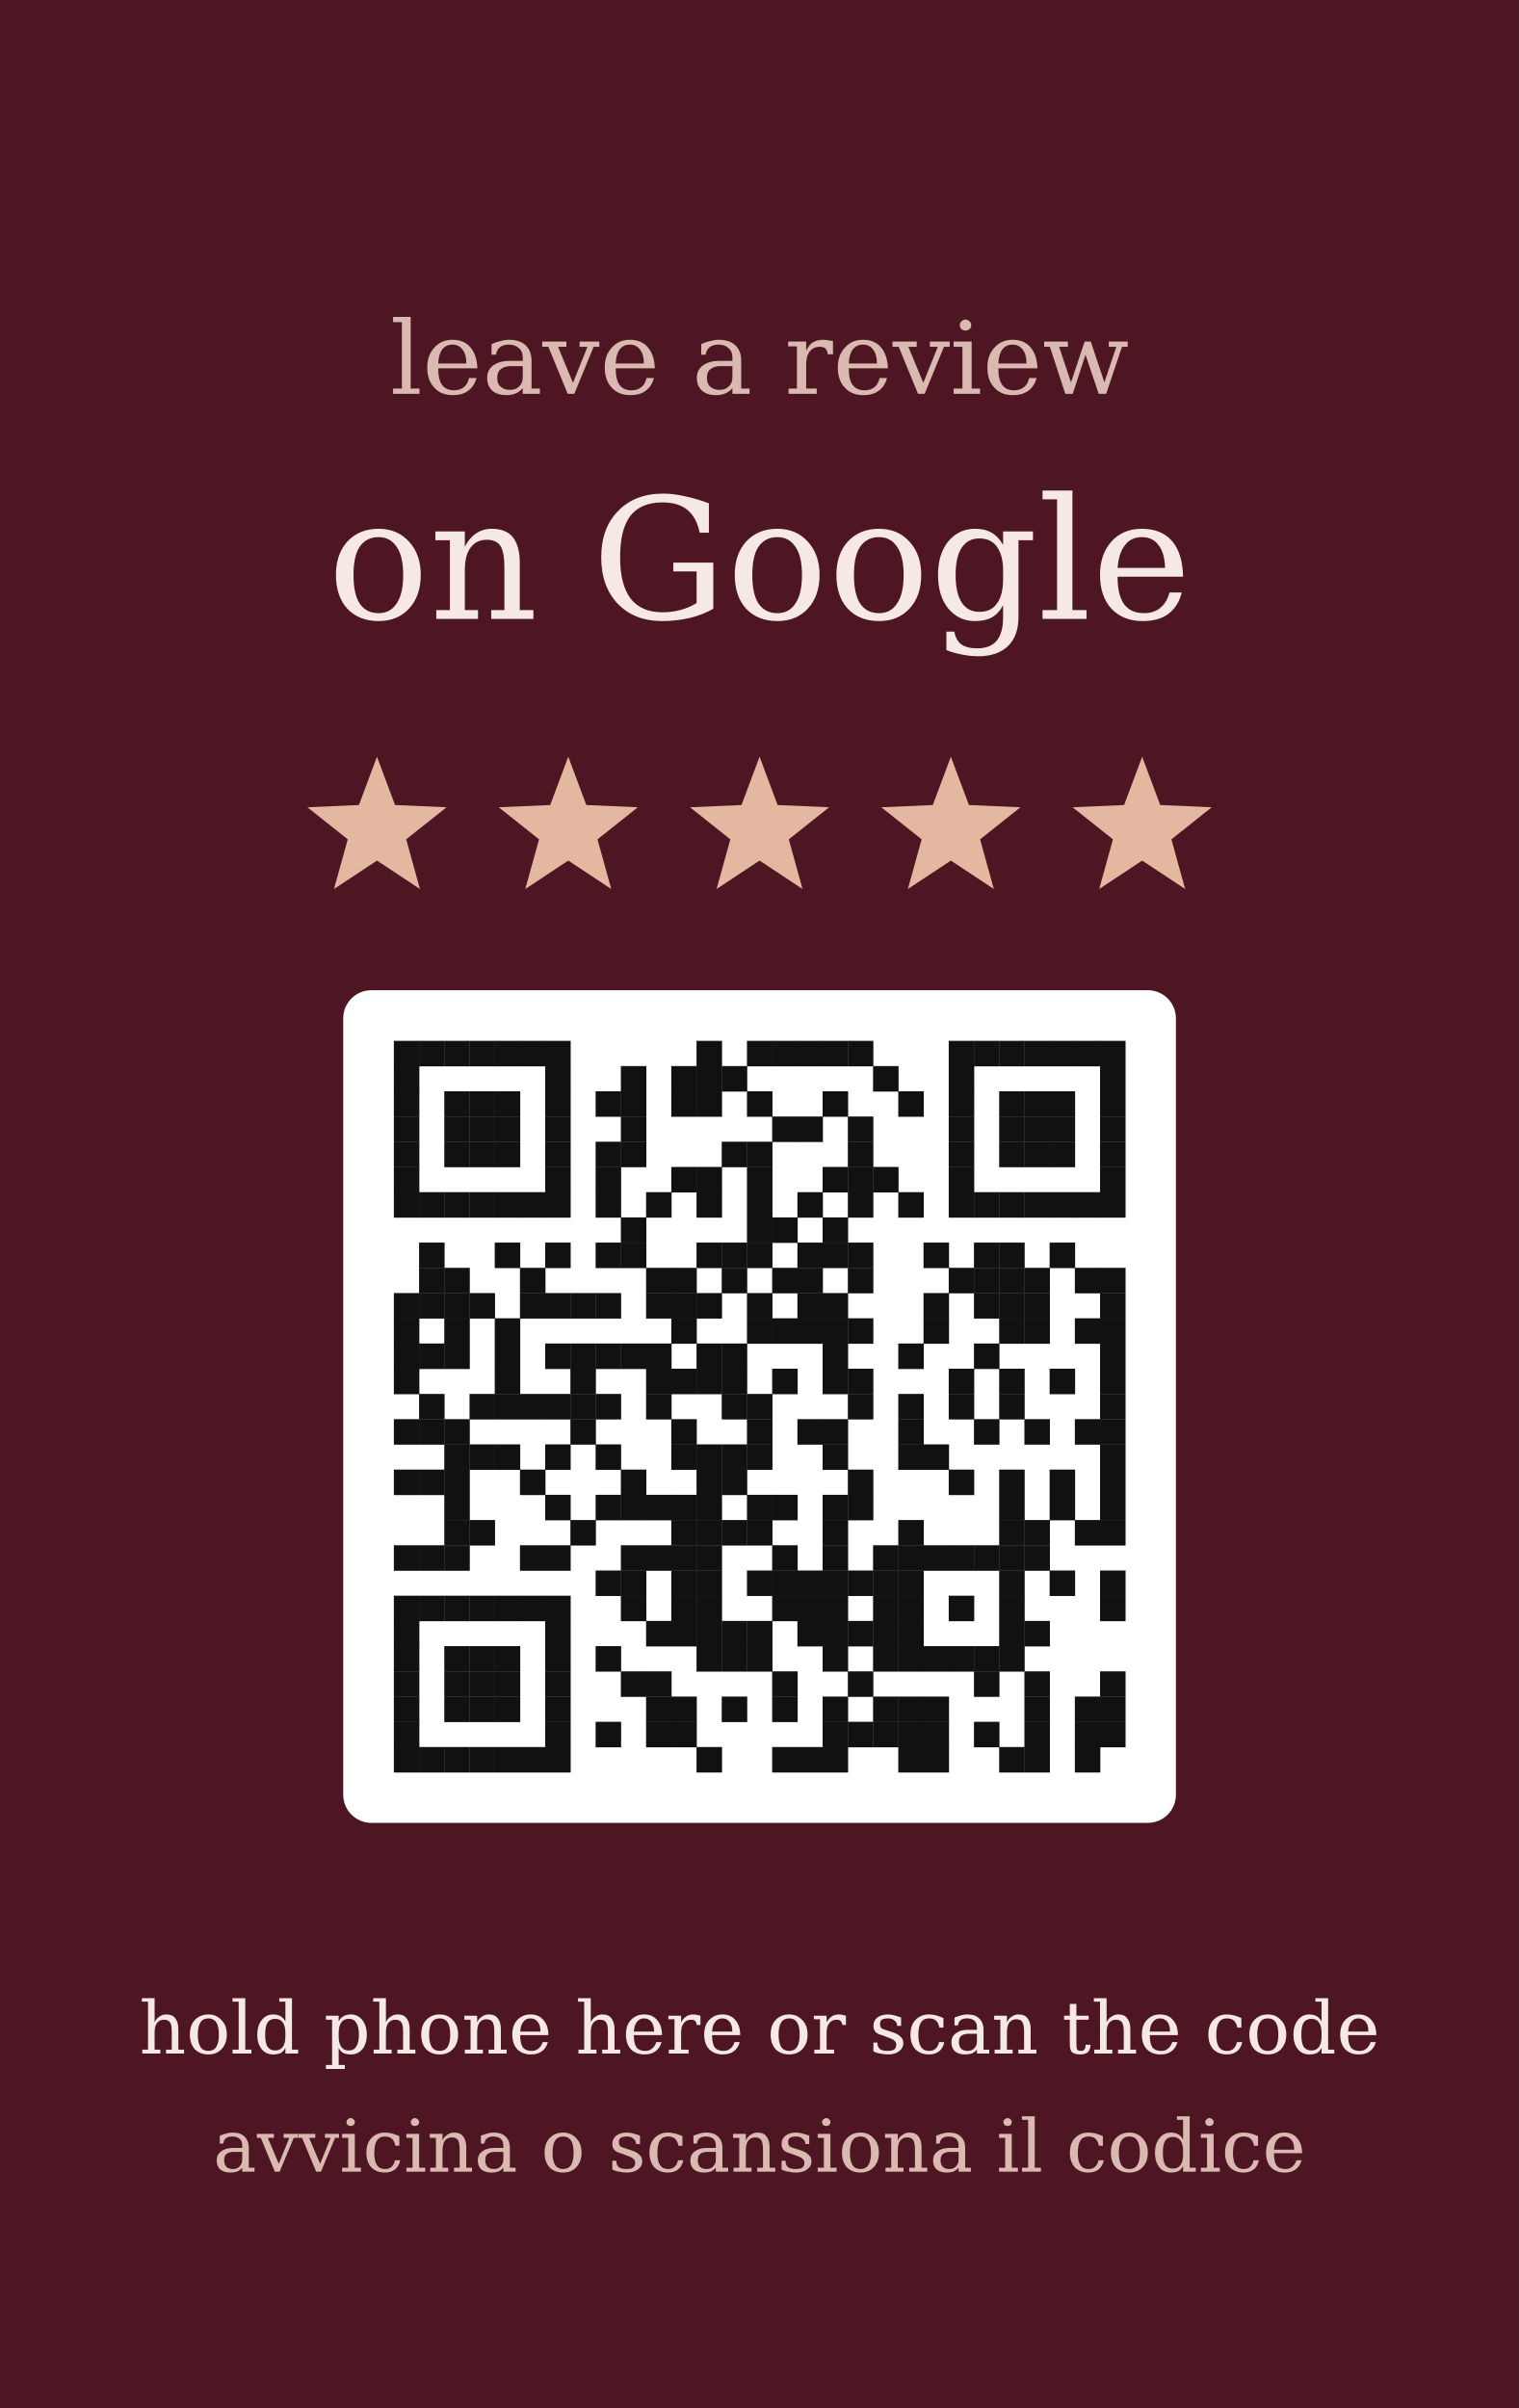
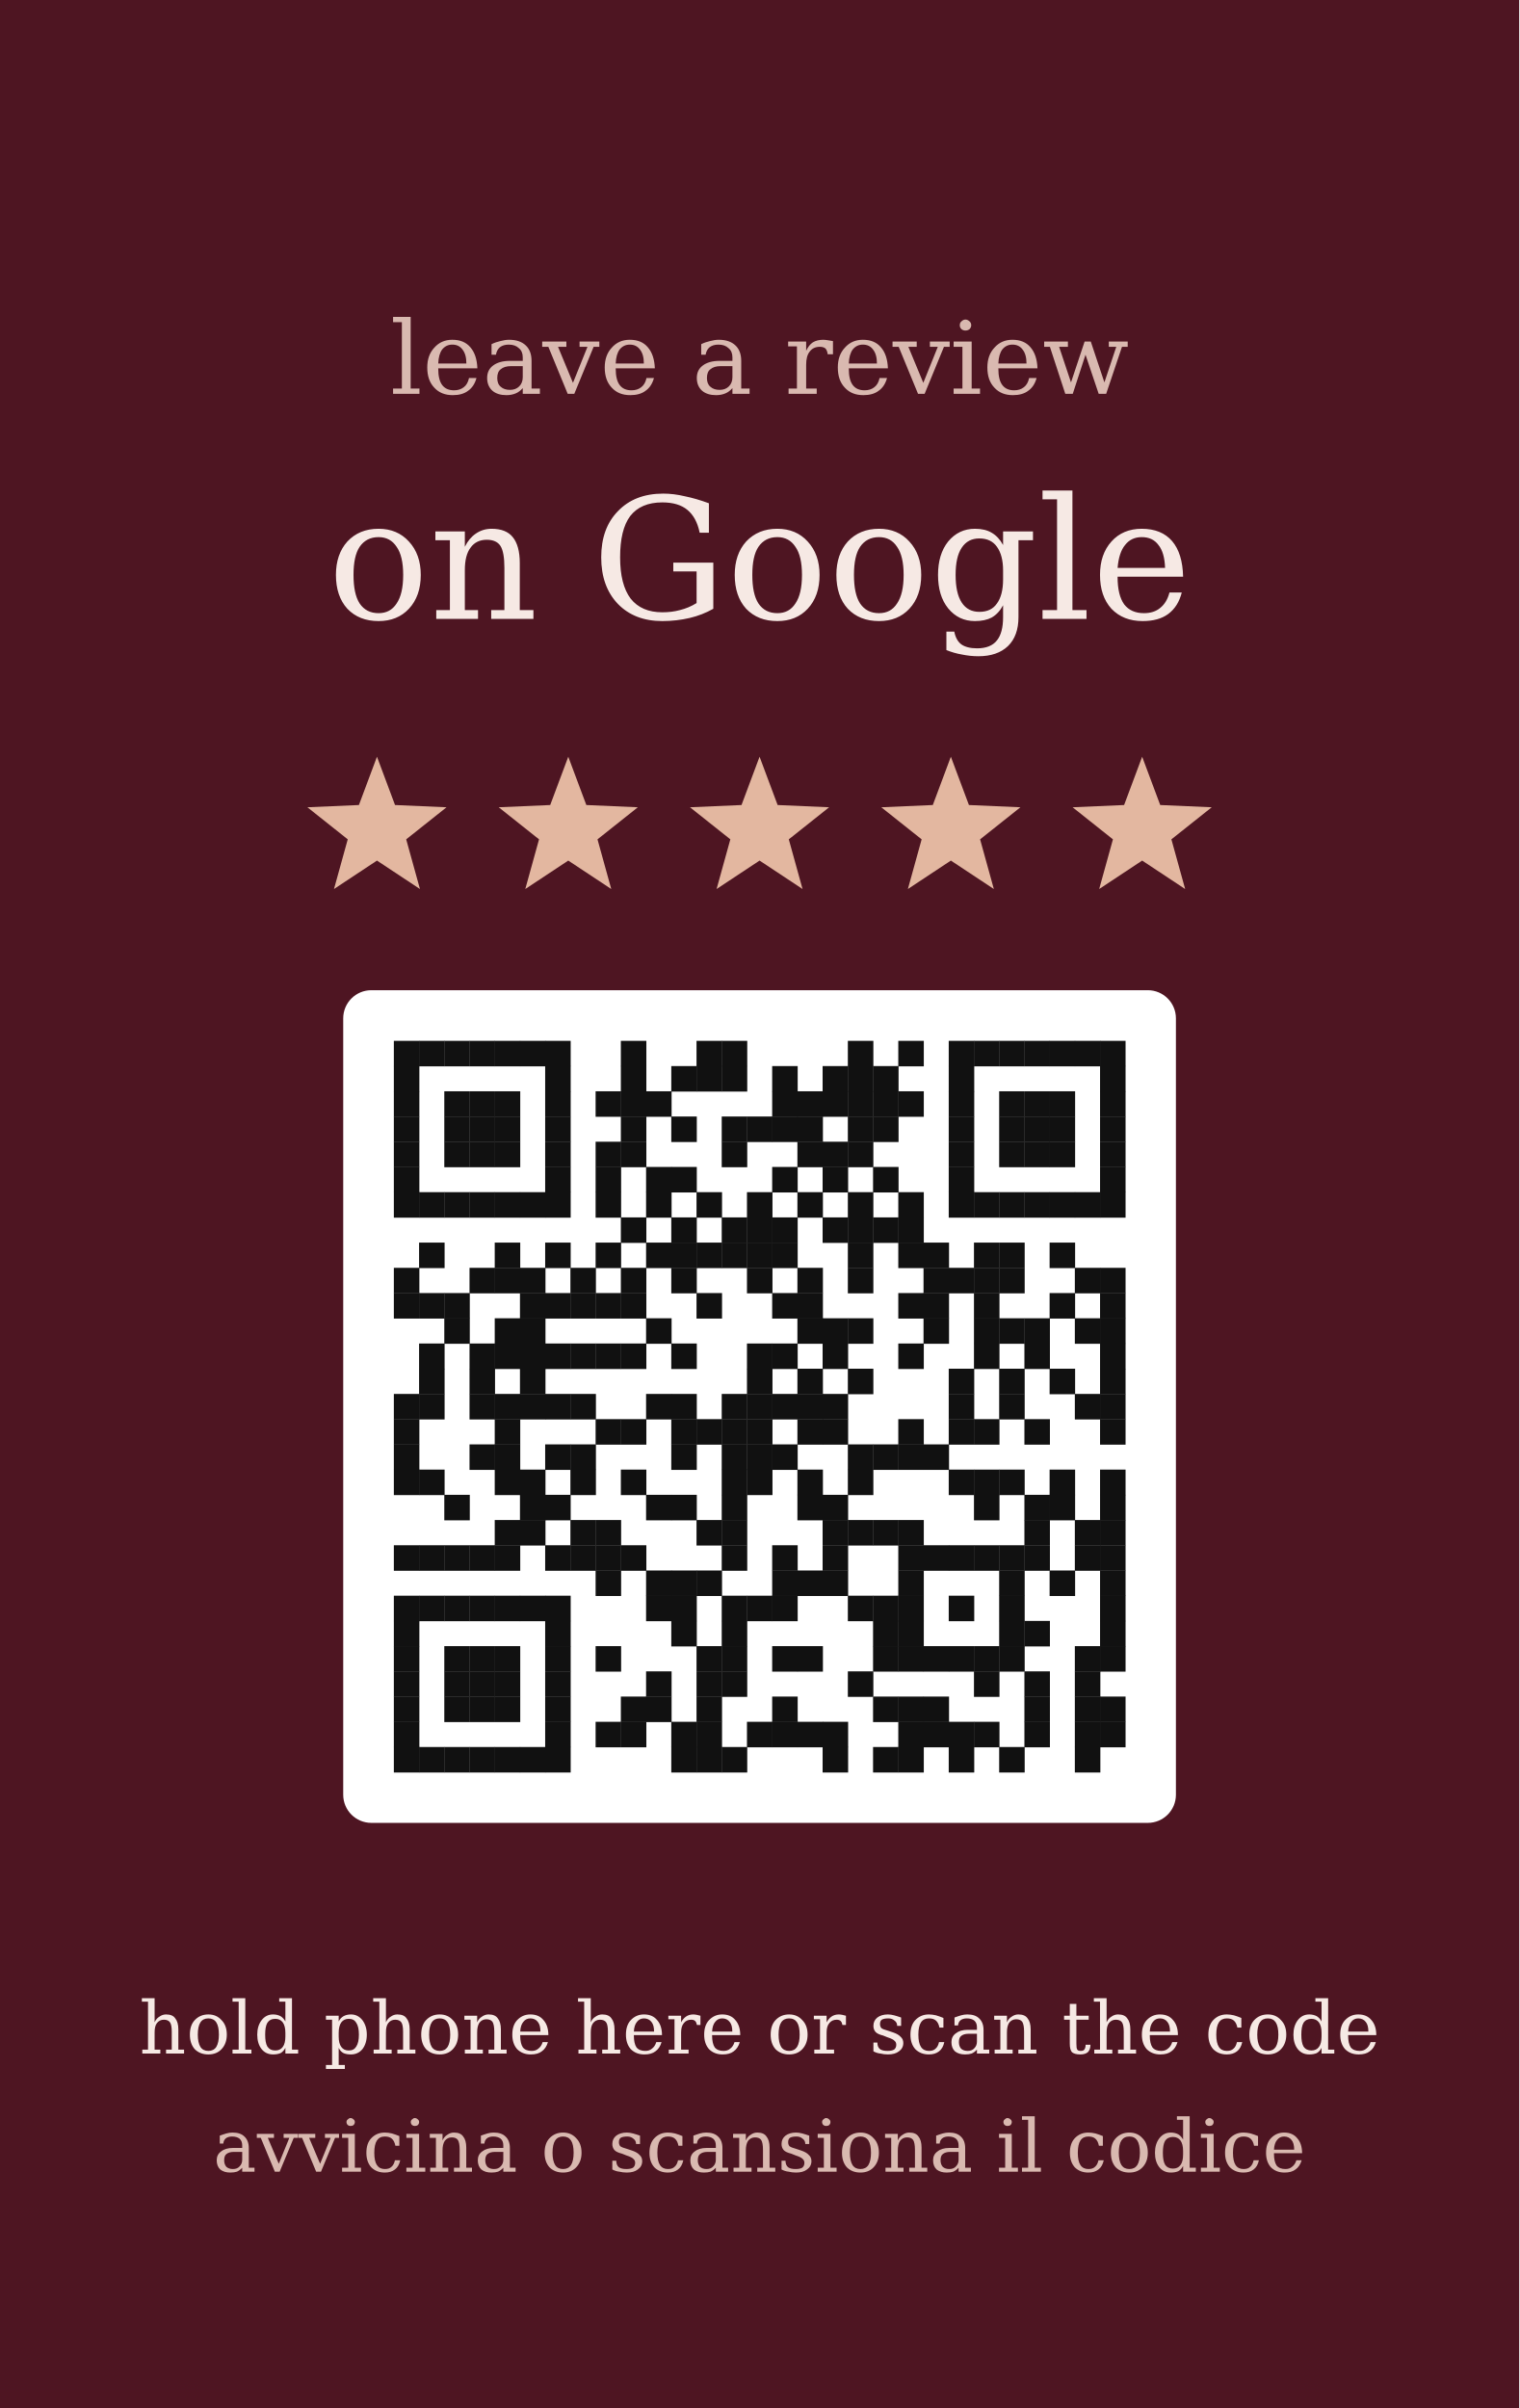
<svg xmlns="http://www.w3.org/2000/svg" viewBox="0 0 54.0 85.6">
  <rect width="54.0" height="85.6" fill="#4E1522" />
  <text x="27.0" y="14" text-anchor="middle" font-family="'GFS Baskerville', 'Bitstream Charter', 'DejaVu Serif', serif" font-size="3.6" font-weight="400" fill="#D9B9B0">leave a review</text>
  <text x="27.0" y="22" text-anchor="middle" font-family="'GFS Baskerville', 'Bitstream Charter', 'DejaVu Serif', serif" font-size="6.0" font-weight="400" fill="#F6E9E4">on Google</text>
  <polygon points="13.400,26.900 14.042,28.617 15.873,28.697 14.439,29.837 14.928,31.603 13.400,30.592 11.872,31.603 12.361,29.837 10.927,28.697 12.758,28.617" fill="#E3B7A0" />
  <polygon points="20.200,26.900 20.842,28.617 22.673,28.697 21.239,29.837 21.728,31.603 20.200,30.592 18.672,31.603 19.161,29.837 17.727,28.697 19.558,28.617" fill="#E3B7A0" />
  <polygon points="27.000,26.900 27.642,28.617 29.473,28.697 28.039,29.837 28.528,31.603 27.000,30.592 25.472,31.603 25.961,29.837 24.527,28.697 26.358,28.617" fill="#E3B7A0" />
  <polygon points="33.800,26.900 34.442,28.617 36.273,28.697 34.839,29.837 35.328,31.603 33.800,30.592 32.272,31.603 32.761,29.837 31.327,28.697 33.158,28.617" fill="#E3B7A0" />
  <polygon points="40.600,26.900 41.242,28.617 43.073,28.697 41.639,29.837 42.128,31.603 40.600,30.592 39.072,31.603 39.561,29.837 38.127,28.697 39.958,28.617" fill="#E3B7A0" />
  <rect x="12.20" y="35.20" width="29.60" height="29.60" rx="1" fill="#fff" />
  <g fill="#111">
    <rect x="14.000" y="37.000" width="0.907" height="0.907" />
    <rect x="14.897" y="37.000" width="0.907" height="0.907" />
    <rect x="15.793" y="37.000" width="0.907" height="0.907" />
    <rect x="16.690" y="37.000" width="0.907" height="0.907" />
    <rect x="17.586" y="37.000" width="0.907" height="0.907" />
    <rect x="18.483" y="37.000" width="0.907" height="0.907" />
    <rect x="19.379" y="37.000" width="0.907" height="0.907" />
+     <rect x="22.069" y="37.000" width="0.907" height="0.907" />
    <rect x="24.759" y="37.000" width="0.907" height="0.907" />
-     <rect x="26.552" y="37.000" width="0.907" height="0.907" />
-     <rect x="27.448" y="37.000" width="0.907" height="0.907" />
-     <rect x="28.345" y="37.000" width="0.907" height="0.907" />
-     <rect x="29.241" y="37.000" width="0.907" height="0.907" />
+     <rect x="25.655" y="37.000" width="0.907" height="0.907" />
    <rect x="30.138" y="37.000" width="0.907" height="0.907" />
+     <rect x="31.931" y="37.000" width="0.907" height="0.907" />
    <rect x="33.724" y="37.000" width="0.907" height="0.907" />
    <rect x="34.621" y="37.000" width="0.907" height="0.907" />
    <rect x="35.517" y="37.000" width="0.907" height="0.907" />
    <rect x="36.414" y="37.000" width="0.907" height="0.907" />
    <rect x="37.310" y="37.000" width="0.907" height="0.907" />
    <rect x="38.207" y="37.000" width="0.907" height="0.907" />
    <rect x="39.103" y="37.000" width="0.907" height="0.907" />
    <rect x="14.000" y="37.897" width="0.907" height="0.907" />
    <rect x="19.379" y="37.897" width="0.907" height="0.907" />
    <rect x="22.069" y="37.897" width="0.907" height="0.907" />
    <rect x="23.862" y="37.897" width="0.907" height="0.907" />
    <rect x="24.759" y="37.897" width="0.907" height="0.907" />
    <rect x="25.655" y="37.897" width="0.907" height="0.907" />
+     <rect x="27.448" y="37.897" width="0.907" height="0.907" />
+     <rect x="29.241" y="37.897" width="0.907" height="0.907" />
+     <rect x="30.138" y="37.897" width="0.907" height="0.907" />
    <rect x="31.034" y="37.897" width="0.907" height="0.907" />
    <rect x="33.724" y="37.897" width="0.907" height="0.907" />
    <rect x="39.103" y="37.897" width="0.907" height="0.907" />
    <rect x="14.000" y="38.793" width="0.907" height="0.907" />
    <rect x="15.793" y="38.793" width="0.907" height="0.907" />
    <rect x="16.690" y="38.793" width="0.907" height="0.907" />
    <rect x="17.586" y="38.793" width="0.907" height="0.907" />
    <rect x="19.379" y="38.793" width="0.907" height="0.907" />
    <rect x="21.172" y="38.793" width="0.907" height="0.907" />
    <rect x="22.069" y="38.793" width="0.907" height="0.907" />
-     <rect x="23.862" y="38.793" width="0.907" height="0.907" />
-     <rect x="24.759" y="38.793" width="0.907" height="0.907" />
-     <rect x="26.552" y="38.793" width="0.907" height="0.907" />
+     <rect x="22.966" y="38.793" width="0.907" height="0.907" />
+     <rect x="27.448" y="38.793" width="0.907" height="0.907" />
+     <rect x="28.345" y="38.793" width="0.907" height="0.907" />
    <rect x="29.241" y="38.793" width="0.907" height="0.907" />
+     <rect x="30.138" y="38.793" width="0.907" height="0.907" />
+     <rect x="31.034" y="38.793" width="0.907" height="0.907" />
    <rect x="31.931" y="38.793" width="0.907" height="0.907" />
    <rect x="33.724" y="38.793" width="0.907" height="0.907" />
    <rect x="35.517" y="38.793" width="0.907" height="0.907" />
    <rect x="36.414" y="38.793" width="0.907" height="0.907" />
    <rect x="37.310" y="38.793" width="0.907" height="0.907" />
    <rect x="39.103" y="38.793" width="0.907" height="0.907" />
    <rect x="14.000" y="39.690" width="0.907" height="0.907" />
    <rect x="15.793" y="39.690" width="0.907" height="0.907" />
    <rect x="16.690" y="39.690" width="0.907" height="0.907" />
    <rect x="17.586" y="39.690" width="0.907" height="0.907" />
    <rect x="19.379" y="39.690" width="0.907" height="0.907" />
    <rect x="22.069" y="39.690" width="0.907" height="0.907" />
+     <rect x="23.862" y="39.690" width="0.907" height="0.907" />
+     <rect x="25.655" y="39.690" width="0.907" height="0.907" />
+     <rect x="26.552" y="39.690" width="0.907" height="0.907" />
    <rect x="27.448" y="39.690" width="0.907" height="0.907" />
    <rect x="28.345" y="39.690" width="0.907" height="0.907" />
    <rect x="30.138" y="39.690" width="0.907" height="0.907" />
+     <rect x="31.034" y="39.690" width="0.907" height="0.907" />
    <rect x="33.724" y="39.690" width="0.907" height="0.907" />
    <rect x="35.517" y="39.690" width="0.907" height="0.907" />
    <rect x="36.414" y="39.690" width="0.907" height="0.907" />
    <rect x="37.310" y="39.690" width="0.907" height="0.907" />
    <rect x="39.103" y="39.690" width="0.907" height="0.907" />
    <rect x="14.000" y="40.586" width="0.907" height="0.907" />
    <rect x="15.793" y="40.586" width="0.907" height="0.907" />
    <rect x="16.690" y="40.586" width="0.907" height="0.907" />
    <rect x="17.586" y="40.586" width="0.907" height="0.907" />
    <rect x="19.379" y="40.586" width="0.907" height="0.907" />
    <rect x="21.172" y="40.586" width="0.907" height="0.907" />
    <rect x="22.069" y="40.586" width="0.907" height="0.907" />
    <rect x="25.655" y="40.586" width="0.907" height="0.907" />
-     <rect x="26.552" y="40.586" width="0.907" height="0.907" />
+     <rect x="28.345" y="40.586" width="0.907" height="0.907" />
+     <rect x="29.241" y="40.586" width="0.907" height="0.907" />
    <rect x="30.138" y="40.586" width="0.907" height="0.907" />
    <rect x="33.724" y="40.586" width="0.907" height="0.907" />
    <rect x="35.517" y="40.586" width="0.907" height="0.907" />
    <rect x="36.414" y="40.586" width="0.907" height="0.907" />
    <rect x="37.310" y="40.586" width="0.907" height="0.907" />
    <rect x="39.103" y="40.586" width="0.907" height="0.907" />
    <rect x="14.000" y="41.483" width="0.907" height="0.907" />
    <rect x="19.379" y="41.483" width="0.907" height="0.907" />
    <rect x="21.172" y="41.483" width="0.907" height="0.907" />
+     <rect x="22.966" y="41.483" width="0.907" height="0.907" />
    <rect x="23.862" y="41.483" width="0.907" height="0.907" />
-     <rect x="24.759" y="41.483" width="0.907" height="0.907" />
-     <rect x="26.552" y="41.483" width="0.907" height="0.907" />
+     <rect x="27.448" y="41.483" width="0.907" height="0.907" />
    <rect x="29.241" y="41.483" width="0.907" height="0.907" />
-     <rect x="30.138" y="41.483" width="0.907" height="0.907" />
    <rect x="31.034" y="41.483" width="0.907" height="0.907" />
    <rect x="33.724" y="41.483" width="0.907" height="0.907" />
    <rect x="39.103" y="41.483" width="0.907" height="0.907" />
    <rect x="14.000" y="42.379" width="0.907" height="0.907" />
    <rect x="14.897" y="42.379" width="0.907" height="0.907" />
    <rect x="15.793" y="42.379" width="0.907" height="0.907" />
    <rect x="16.690" y="42.379" width="0.907" height="0.907" />
    <rect x="17.586" y="42.379" width="0.907" height="0.907" />
    <rect x="18.483" y="42.379" width="0.907" height="0.907" />
    <rect x="19.379" y="42.379" width="0.907" height="0.907" />
    <rect x="21.172" y="42.379" width="0.907" height="0.907" />
    <rect x="22.966" y="42.379" width="0.907" height="0.907" />
    <rect x="24.759" y="42.379" width="0.907" height="0.907" />
    <rect x="26.552" y="42.379" width="0.907" height="0.907" />
    <rect x="28.345" y="42.379" width="0.907" height="0.907" />
    <rect x="30.138" y="42.379" width="0.907" height="0.907" />
    <rect x="31.931" y="42.379" width="0.907" height="0.907" />
    <rect x="33.724" y="42.379" width="0.907" height="0.907" />
    <rect x="34.621" y="42.379" width="0.907" height="0.907" />
    <rect x="35.517" y="42.379" width="0.907" height="0.907" />
    <rect x="36.414" y="42.379" width="0.907" height="0.907" />
    <rect x="37.310" y="42.379" width="0.907" height="0.907" />
    <rect x="38.207" y="42.379" width="0.907" height="0.907" />
    <rect x="39.103" y="42.379" width="0.907" height="0.907" />
    <rect x="22.069" y="43.276" width="0.907" height="0.907" />
+     <rect x="23.862" y="43.276" width="0.907" height="0.907" />
+     <rect x="25.655" y="43.276" width="0.907" height="0.907" />
    <rect x="26.552" y="43.276" width="0.907" height="0.907" />
    <rect x="27.448" y="43.276" width="0.907" height="0.907" />
    <rect x="29.241" y="43.276" width="0.907" height="0.907" />
+     <rect x="30.138" y="43.276" width="0.907" height="0.907" />
+     <rect x="31.034" y="43.276" width="0.907" height="0.907" />
+     <rect x="31.931" y="43.276" width="0.907" height="0.907" />
    <rect x="14.897" y="44.172" width="0.907" height="0.907" />
    <rect x="17.586" y="44.172" width="0.907" height="0.907" />
    <rect x="19.379" y="44.172" width="0.907" height="0.907" />
    <rect x="21.172" y="44.172" width="0.907" height="0.907" />
-     <rect x="22.069" y="44.172" width="0.907" height="0.907" />
+     <rect x="22.966" y="44.172" width="0.907" height="0.907" />
+     <rect x="23.862" y="44.172" width="0.907" height="0.907" />
    <rect x="24.759" y="44.172" width="0.907" height="0.907" />
    <rect x="25.655" y="44.172" width="0.907" height="0.907" />
    <rect x="26.552" y="44.172" width="0.907" height="0.907" />
-     <rect x="28.345" y="44.172" width="0.907" height="0.907" />
-     <rect x="29.241" y="44.172" width="0.907" height="0.907" />
+     <rect x="27.448" y="44.172" width="0.907" height="0.907" />
    <rect x="30.138" y="44.172" width="0.907" height="0.907" />
+     <rect x="31.931" y="44.172" width="0.907" height="0.907" />
    <rect x="32.828" y="44.172" width="0.907" height="0.907" />
    <rect x="34.621" y="44.172" width="0.907" height="0.907" />
    <rect x="35.517" y="44.172" width="0.907" height="0.907" />
    <rect x="37.310" y="44.172" width="0.907" height="0.907" />
-     <rect x="14.897" y="45.069" width="0.907" height="0.907" />
-     <rect x="15.793" y="45.069" width="0.907" height="0.907" />
+     <rect x="14.000" y="45.069" width="0.907" height="0.907" />
+     <rect x="16.690" y="45.069" width="0.907" height="0.907" />
+     <rect x="17.586" y="45.069" width="0.907" height="0.907" />
    <rect x="18.483" y="45.069" width="0.907" height="0.907" />
-     <rect x="22.966" y="45.069" width="0.907" height="0.907" />
+     <rect x="20.276" y="45.069" width="0.907" height="0.907" />
+     <rect x="22.069" y="45.069" width="0.907" height="0.907" />
    <rect x="23.862" y="45.069" width="0.907" height="0.907" />
-     <rect x="25.655" y="45.069" width="0.907" height="0.907" />
-     <rect x="27.448" y="45.069" width="0.907" height="0.907" />
+     <rect x="26.552" y="45.069" width="0.907" height="0.907" />
    <rect x="28.345" y="45.069" width="0.907" height="0.907" />
    <rect x="30.138" y="45.069" width="0.907" height="0.907" />
+     <rect x="32.828" y="45.069" width="0.907" height="0.907" />
    <rect x="33.724" y="45.069" width="0.907" height="0.907" />
    <rect x="34.621" y="45.069" width="0.907" height="0.907" />
    <rect x="35.517" y="45.069" width="0.907" height="0.907" />
-     <rect x="36.414" y="45.069" width="0.907" height="0.907" />
    <rect x="38.207" y="45.069" width="0.907" height="0.907" />
    <rect x="39.103" y="45.069" width="0.907" height="0.907" />
    <rect x="14.000" y="45.966" width="0.907" height="0.907" />
    <rect x="14.897" y="45.966" width="0.907" height="0.907" />
    <rect x="15.793" y="45.966" width="0.907" height="0.907" />
-     <rect x="16.690" y="45.966" width="0.907" height="0.907" />
    <rect x="18.483" y="45.966" width="0.907" height="0.907" />
    <rect x="19.379" y="45.966" width="0.907" height="0.907" />
    <rect x="20.276" y="45.966" width="0.907" height="0.907" />
    <rect x="21.172" y="45.966" width="0.907" height="0.907" />
-     <rect x="22.966" y="45.966" width="0.907" height="0.907" />
-     <rect x="23.862" y="45.966" width="0.907" height="0.907" />
+     <rect x="22.069" y="45.966" width="0.907" height="0.907" />
    <rect x="24.759" y="45.966" width="0.907" height="0.907" />
-     <rect x="26.552" y="45.966" width="0.907" height="0.907" />
+     <rect x="27.448" y="45.966" width="0.907" height="0.907" />
    <rect x="28.345" y="45.966" width="0.907" height="0.907" />
-     <rect x="29.241" y="45.966" width="0.907" height="0.907" />
+     <rect x="31.931" y="45.966" width="0.907" height="0.907" />
    <rect x="32.828" y="45.966" width="0.907" height="0.907" />
    <rect x="34.621" y="45.966" width="0.907" height="0.907" />
-     <rect x="35.517" y="45.966" width="0.907" height="0.907" />
-     <rect x="36.414" y="45.966" width="0.907" height="0.907" />
+     <rect x="37.310" y="45.966" width="0.907" height="0.907" />
    <rect x="39.103" y="45.966" width="0.907" height="0.907" />
-     <rect x="14.000" y="46.862" width="0.907" height="0.907" />
    <rect x="15.793" y="46.862" width="0.907" height="0.907" />
    <rect x="17.586" y="46.862" width="0.907" height="0.907" />
-     <rect x="23.862" y="46.862" width="0.907" height="0.907" />
-     <rect x="26.552" y="46.862" width="0.907" height="0.907" />
-     <rect x="27.448" y="46.862" width="0.907" height="0.907" />
+     <rect x="18.483" y="46.862" width="0.907" height="0.907" />
+     <rect x="22.966" y="46.862" width="0.907" height="0.907" />
    <rect x="28.345" y="46.862" width="0.907" height="0.907" />
    <rect x="29.241" y="46.862" width="0.907" height="0.907" />
    <rect x="30.138" y="46.862" width="0.907" height="0.907" />
    <rect x="32.828" y="46.862" width="0.907" height="0.907" />
+     <rect x="34.621" y="46.862" width="0.907" height="0.907" />
    <rect x="35.517" y="46.862" width="0.907" height="0.907" />
    <rect x="36.414" y="46.862" width="0.907" height="0.907" />
    <rect x="38.207" y="46.862" width="0.907" height="0.907" />
    <rect x="39.103" y="46.862" width="0.907" height="0.907" />
-     <rect x="14.000" y="47.759" width="0.907" height="0.907" />
    <rect x="14.897" y="47.759" width="0.907" height="0.907" />
-     <rect x="15.793" y="47.759" width="0.907" height="0.907" />
+     <rect x="16.690" y="47.759" width="0.907" height="0.907" />
    <rect x="17.586" y="47.759" width="0.907" height="0.907" />
+     <rect x="18.483" y="47.759" width="0.907" height="0.907" />
    <rect x="19.379" y="47.759" width="0.907" height="0.907" />
    <rect x="20.276" y="47.759" width="0.907" height="0.907" />
    <rect x="21.172" y="47.759" width="0.907" height="0.907" />
    <rect x="22.069" y="47.759" width="0.907" height="0.907" />
-     <rect x="22.966" y="47.759" width="0.907" height="0.907" />
-     <rect x="24.759" y="47.759" width="0.907" height="0.907" />
-     <rect x="25.655" y="47.759" width="0.907" height="0.907" />
+     <rect x="23.862" y="47.759" width="0.907" height="0.907" />
+     <rect x="26.552" y="47.759" width="0.907" height="0.907" />
+     <rect x="27.448" y="47.759" width="0.907" height="0.907" />
    <rect x="29.241" y="47.759" width="0.907" height="0.907" />
    <rect x="31.931" y="47.759" width="0.907" height="0.907" />
    <rect x="34.621" y="47.759" width="0.907" height="0.907" />
+     <rect x="36.414" y="47.759" width="0.907" height="0.907" />
    <rect x="39.103" y="47.759" width="0.907" height="0.907" />
-     <rect x="14.000" y="48.655" width="0.907" height="0.907" />
-     <rect x="17.586" y="48.655" width="0.907" height="0.907" />
-     <rect x="20.276" y="48.655" width="0.907" height="0.907" />
-     <rect x="22.966" y="48.655" width="0.907" height="0.907" />
-     <rect x="23.862" y="48.655" width="0.907" height="0.907" />
-     <rect x="24.759" y="48.655" width="0.907" height="0.907" />
-     <rect x="25.655" y="48.655" width="0.907" height="0.907" />
-     <rect x="27.448" y="48.655" width="0.907" height="0.907" />
-     <rect x="29.241" y="48.655" width="0.907" height="0.907" />
+     <rect x="14.897" y="48.655" width="0.907" height="0.907" />
+     <rect x="16.690" y="48.655" width="0.907" height="0.907" />
+     <rect x="18.483" y="48.655" width="0.907" height="0.907" />
+     <rect x="26.552" y="48.655" width="0.907" height="0.907" />
+     <rect x="28.345" y="48.655" width="0.907" height="0.907" />
    <rect x="30.138" y="48.655" width="0.907" height="0.907" />
    <rect x="33.724" y="48.655" width="0.907" height="0.907" />
    <rect x="35.517" y="48.655" width="0.907" height="0.907" />
    <rect x="37.310" y="48.655" width="0.907" height="0.907" />
    <rect x="39.103" y="48.655" width="0.907" height="0.907" />
+     <rect x="14.000" y="49.552" width="0.907" height="0.907" />
    <rect x="14.897" y="49.552" width="0.907" height="0.907" />
    <rect x="16.690" y="49.552" width="0.907" height="0.907" />
    <rect x="17.586" y="49.552" width="0.907" height="0.907" />
    <rect x="18.483" y="49.552" width="0.907" height="0.907" />
    <rect x="19.379" y="49.552" width="0.907" height="0.907" />
    <rect x="20.276" y="49.552" width="0.907" height="0.907" />
-     <rect x="21.172" y="49.552" width="0.907" height="0.907" />
    <rect x="22.966" y="49.552" width="0.907" height="0.907" />
+     <rect x="23.862" y="49.552" width="0.907" height="0.907" />
    <rect x="25.655" y="49.552" width="0.907" height="0.907" />
    <rect x="26.552" y="49.552" width="0.907" height="0.907" />
-     <rect x="30.138" y="49.552" width="0.907" height="0.907" />
-     <rect x="31.931" y="49.552" width="0.907" height="0.907" />
+     <rect x="27.448" y="49.552" width="0.907" height="0.907" />
+     <rect x="28.345" y="49.552" width="0.907" height="0.907" />
+     <rect x="29.241" y="49.552" width="0.907" height="0.907" />
    <rect x="33.724" y="49.552" width="0.907" height="0.907" />
    <rect x="35.517" y="49.552" width="0.907" height="0.907" />
+     <rect x="38.207" y="49.552" width="0.907" height="0.907" />
    <rect x="39.103" y="49.552" width="0.907" height="0.907" />
    <rect x="14.000" y="50.448" width="0.907" height="0.907" />
-     <rect x="14.897" y="50.448" width="0.907" height="0.907" />
-     <rect x="15.793" y="50.448" width="0.907" height="0.907" />
-     <rect x="20.276" y="50.448" width="0.907" height="0.907" />
+     <rect x="17.586" y="50.448" width="0.907" height="0.907" />
+     <rect x="21.172" y="50.448" width="0.907" height="0.907" />
+     <rect x="22.069" y="50.448" width="0.907" height="0.907" />
    <rect x="23.862" y="50.448" width="0.907" height="0.907" />
+     <rect x="24.759" y="50.448" width="0.907" height="0.907" />
+     <rect x="25.655" y="50.448" width="0.907" height="0.907" />
    <rect x="26.552" y="50.448" width="0.907" height="0.907" />
    <rect x="28.345" y="50.448" width="0.907" height="0.907" />
    <rect x="29.241" y="50.448" width="0.907" height="0.907" />
    <rect x="31.931" y="50.448" width="0.907" height="0.907" />
+     <rect x="33.724" y="50.448" width="0.907" height="0.907" />
    <rect x="34.621" y="50.448" width="0.907" height="0.907" />
    <rect x="36.414" y="50.448" width="0.907" height="0.907" />
-     <rect x="38.207" y="50.448" width="0.907" height="0.907" />
    <rect x="39.103" y="50.448" width="0.907" height="0.907" />
-     <rect x="15.793" y="51.345" width="0.907" height="0.907" />
+     <rect x="14.000" y="51.345" width="0.907" height="0.907" />
    <rect x="16.690" y="51.345" width="0.907" height="0.907" />
    <rect x="17.586" y="51.345" width="0.907" height="0.907" />
    <rect x="19.379" y="51.345" width="0.907" height="0.907" />
-     <rect x="21.172" y="51.345" width="0.907" height="0.907" />
+     <rect x="20.276" y="51.345" width="0.907" height="0.907" />
    <rect x="23.862" y="51.345" width="0.907" height="0.907" />
-     <rect x="24.759" y="51.345" width="0.907" height="0.907" />
    <rect x="25.655" y="51.345" width="0.907" height="0.907" />
    <rect x="26.552" y="51.345" width="0.907" height="0.907" />
-     <rect x="29.241" y="51.345" width="0.907" height="0.907" />
+     <rect x="27.448" y="51.345" width="0.907" height="0.907" />
+     <rect x="30.138" y="51.345" width="0.907" height="0.907" />
+     <rect x="31.034" y="51.345" width="0.907" height="0.907" />
    <rect x="31.931" y="51.345" width="0.907" height="0.907" />
    <rect x="32.828" y="51.345" width="0.907" height="0.907" />
-     <rect x="39.103" y="51.345" width="0.907" height="0.907" />
    <rect x="14.000" y="52.241" width="0.907" height="0.907" />
    <rect x="14.897" y="52.241" width="0.907" height="0.907" />
-     <rect x="15.793" y="52.241" width="0.907" height="0.907" />
+     <rect x="17.586" y="52.241" width="0.907" height="0.907" />
    <rect x="18.483" y="52.241" width="0.907" height="0.907" />
+     <rect x="20.276" y="52.241" width="0.907" height="0.907" />
    <rect x="22.069" y="52.241" width="0.907" height="0.907" />
-     <rect x="24.759" y="52.241" width="0.907" height="0.907" />
    <rect x="25.655" y="52.241" width="0.907" height="0.907" />
+     <rect x="26.552" y="52.241" width="0.907" height="0.907" />
+     <rect x="28.345" y="52.241" width="0.907" height="0.907" />
    <rect x="30.138" y="52.241" width="0.907" height="0.907" />
    <rect x="33.724" y="52.241" width="0.907" height="0.907" />
+     <rect x="34.621" y="52.241" width="0.907" height="0.907" />
    <rect x="35.517" y="52.241" width="0.907" height="0.907" />
    <rect x="37.310" y="52.241" width="0.907" height="0.907" />
    <rect x="39.103" y="52.241" width="0.907" height="0.907" />
    <rect x="15.793" y="53.138" width="0.907" height="0.907" />
+     <rect x="18.483" y="53.138" width="0.907" height="0.907" />
    <rect x="19.379" y="53.138" width="0.907" height="0.907" />
-     <rect x="21.172" y="53.138" width="0.907" height="0.907" />
-     <rect x="22.069" y="53.138" width="0.907" height="0.907" />
    <rect x="22.966" y="53.138" width="0.907" height="0.907" />
    <rect x="23.862" y="53.138" width="0.907" height="0.907" />
-     <rect x="24.759" y="53.138" width="0.907" height="0.907" />
-     <rect x="26.552" y="53.138" width="0.907" height="0.907" />
-     <rect x="27.448" y="53.138" width="0.907" height="0.907" />
+     <rect x="25.655" y="53.138" width="0.907" height="0.907" />
+     <rect x="28.345" y="53.138" width="0.907" height="0.907" />
    <rect x="29.241" y="53.138" width="0.907" height="0.907" />
-     <rect x="30.138" y="53.138" width="0.907" height="0.907" />
-     <rect x="35.517" y="53.138" width="0.907" height="0.907" />
+     <rect x="34.621" y="53.138" width="0.907" height="0.907" />
+     <rect x="36.414" y="53.138" width="0.907" height="0.907" />
    <rect x="37.310" y="53.138" width="0.907" height="0.907" />
    <rect x="39.103" y="53.138" width="0.907" height="0.907" />
-     <rect x="15.793" y="54.034" width="0.907" height="0.907" />
-     <rect x="16.690" y="54.034" width="0.907" height="0.907" />
+     <rect x="17.586" y="54.034" width="0.907" height="0.907" />
+     <rect x="18.483" y="54.034" width="0.907" height="0.907" />
    <rect x="20.276" y="54.034" width="0.907" height="0.907" />
-     <rect x="23.862" y="54.034" width="0.907" height="0.907" />
+     <rect x="21.172" y="54.034" width="0.907" height="0.907" />
    <rect x="24.759" y="54.034" width="0.907" height="0.907" />
    <rect x="25.655" y="54.034" width="0.907" height="0.907" />
-     <rect x="26.552" y="54.034" width="0.907" height="0.907" />
    <rect x="29.241" y="54.034" width="0.907" height="0.907" />
+     <rect x="30.138" y="54.034" width="0.907" height="0.907" />
+     <rect x="31.034" y="54.034" width="0.907" height="0.907" />
    <rect x="31.931" y="54.034" width="0.907" height="0.907" />
-     <rect x="35.517" y="54.034" width="0.907" height="0.907" />
    <rect x="36.414" y="54.034" width="0.907" height="0.907" />
    <rect x="38.207" y="54.034" width="0.907" height="0.907" />
    <rect x="39.103" y="54.034" width="0.907" height="0.907" />
    <rect x="14.000" y="54.931" width="0.907" height="0.907" />
    <rect x="14.897" y="54.931" width="0.907" height="0.907" />
    <rect x="15.793" y="54.931" width="0.907" height="0.907" />
-     <rect x="18.483" y="54.931" width="0.907" height="0.907" />
+     <rect x="16.690" y="54.931" width="0.907" height="0.907" />
+     <rect x="17.586" y="54.931" width="0.907" height="0.907" />
    <rect x="19.379" y="54.931" width="0.907" height="0.907" />
+     <rect x="20.276" y="54.931" width="0.907" height="0.907" />
+     <rect x="21.172" y="54.931" width="0.907" height="0.907" />
    <rect x="22.069" y="54.931" width="0.907" height="0.907" />
-     <rect x="22.966" y="54.931" width="0.907" height="0.907" />
-     <rect x="23.862" y="54.931" width="0.907" height="0.907" />
-     <rect x="24.759" y="54.931" width="0.907" height="0.907" />
+     <rect x="25.655" y="54.931" width="0.907" height="0.907" />
    <rect x="27.448" y="54.931" width="0.907" height="0.907" />
    <rect x="29.241" y="54.931" width="0.907" height="0.907" />
-     <rect x="31.034" y="54.931" width="0.907" height="0.907" />
    <rect x="31.931" y="54.931" width="0.907" height="0.907" />
    <rect x="32.828" y="54.931" width="0.907" height="0.907" />
    <rect x="33.724" y="54.931" width="0.907" height="0.907" />
    <rect x="34.621" y="54.931" width="0.907" height="0.907" />
    <rect x="35.517" y="54.931" width="0.907" height="0.907" />
    <rect x="36.414" y="54.931" width="0.907" height="0.907" />
+     <rect x="38.207" y="54.931" width="0.907" height="0.907" />
+     <rect x="39.103" y="54.931" width="0.907" height="0.907" />
    <rect x="21.172" y="55.828" width="0.907" height="0.907" />
-     <rect x="22.069" y="55.828" width="0.907" height="0.907" />
+     <rect x="22.966" y="55.828" width="0.907" height="0.907" />
    <rect x="23.862" y="55.828" width="0.907" height="0.907" />
    <rect x="24.759" y="55.828" width="0.907" height="0.907" />
-     <rect x="26.552" y="55.828" width="0.907" height="0.907" />
    <rect x="27.448" y="55.828" width="0.907" height="0.907" />
    <rect x="28.345" y="55.828" width="0.907" height="0.907" />
    <rect x="29.241" y="55.828" width="0.907" height="0.907" />
-     <rect x="30.138" y="55.828" width="0.907" height="0.907" />
-     <rect x="31.034" y="55.828" width="0.907" height="0.907" />
    <rect x="31.931" y="55.828" width="0.907" height="0.907" />
    <rect x="35.517" y="55.828" width="0.907" height="0.907" />
    <rect x="37.310" y="55.828" width="0.907" height="0.907" />
    <rect x="39.103" y="55.828" width="0.907" height="0.907" />
    <rect x="14.000" y="56.724" width="0.907" height="0.907" />
    <rect x="14.897" y="56.724" width="0.907" height="0.907" />
    <rect x="15.793" y="56.724" width="0.907" height="0.907" />
    <rect x="16.690" y="56.724" width="0.907" height="0.907" />
    <rect x="17.586" y="56.724" width="0.907" height="0.907" />
    <rect x="18.483" y="56.724" width="0.907" height="0.907" />
    <rect x="19.379" y="56.724" width="0.907" height="0.907" />
-     <rect x="22.069" y="56.724" width="0.907" height="0.907" />
+     <rect x="22.966" y="56.724" width="0.907" height="0.907" />
    <rect x="23.862" y="56.724" width="0.907" height="0.907" />
-     <rect x="24.759" y="56.724" width="0.907" height="0.907" />
+     <rect x="25.655" y="56.724" width="0.907" height="0.907" />
+     <rect x="26.552" y="56.724" width="0.907" height="0.907" />
    <rect x="27.448" y="56.724" width="0.907" height="0.907" />
-     <rect x="28.345" y="56.724" width="0.907" height="0.907" />
-     <rect x="29.241" y="56.724" width="0.907" height="0.907" />
+     <rect x="30.138" y="56.724" width="0.907" height="0.907" />
    <rect x="31.034" y="56.724" width="0.907" height="0.907" />
    <rect x="31.931" y="56.724" width="0.907" height="0.907" />
    <rect x="33.724" y="56.724" width="0.907" height="0.907" />
    <rect x="35.517" y="56.724" width="0.907" height="0.907" />
    <rect x="39.103" y="56.724" width="0.907" height="0.907" />
    <rect x="14.000" y="57.621" width="0.907" height="0.907" />
    <rect x="19.379" y="57.621" width="0.907" height="0.907" />
-     <rect x="22.966" y="57.621" width="0.907" height="0.907" />
    <rect x="23.862" y="57.621" width="0.907" height="0.907" />
-     <rect x="24.759" y="57.621" width="0.907" height="0.907" />
    <rect x="25.655" y="57.621" width="0.907" height="0.907" />
-     <rect x="26.552" y="57.621" width="0.907" height="0.907" />
-     <rect x="28.345" y="57.621" width="0.907" height="0.907" />
-     <rect x="29.241" y="57.621" width="0.907" height="0.907" />
-     <rect x="30.138" y="57.621" width="0.907" height="0.907" />
    <rect x="31.034" y="57.621" width="0.907" height="0.907" />
    <rect x="31.931" y="57.621" width="0.907" height="0.907" />
    <rect x="35.517" y="57.621" width="0.907" height="0.907" />
    <rect x="36.414" y="57.621" width="0.907" height="0.907" />
+     <rect x="39.103" y="57.621" width="0.907" height="0.907" />
    <rect x="14.000" y="58.517" width="0.907" height="0.907" />
    <rect x="15.793" y="58.517" width="0.907" height="0.907" />
    <rect x="16.690" y="58.517" width="0.907" height="0.907" />
    <rect x="17.586" y="58.517" width="0.907" height="0.907" />
    <rect x="19.379" y="58.517" width="0.907" height="0.907" />
    <rect x="21.172" y="58.517" width="0.907" height="0.907" />
    <rect x="24.759" y="58.517" width="0.907" height="0.907" />
    <rect x="25.655" y="58.517" width="0.907" height="0.907" />
-     <rect x="26.552" y="58.517" width="0.907" height="0.907" />
-     <rect x="29.241" y="58.517" width="0.907" height="0.907" />
+     <rect x="27.448" y="58.517" width="0.907" height="0.907" />
+     <rect x="28.345" y="58.517" width="0.907" height="0.907" />
    <rect x="31.034" y="58.517" width="0.907" height="0.907" />
    <rect x="31.931" y="58.517" width="0.907" height="0.907" />
    <rect x="32.828" y="58.517" width="0.907" height="0.907" />
    <rect x="33.724" y="58.517" width="0.907" height="0.907" />
    <rect x="34.621" y="58.517" width="0.907" height="0.907" />
    <rect x="35.517" y="58.517" width="0.907" height="0.907" />
+     <rect x="38.207" y="58.517" width="0.907" height="0.907" />
+     <rect x="39.103" y="58.517" width="0.907" height="0.907" />
    <rect x="14.000" y="59.414" width="0.907" height="0.907" />
    <rect x="15.793" y="59.414" width="0.907" height="0.907" />
    <rect x="16.690" y="59.414" width="0.907" height="0.907" />
    <rect x="17.586" y="59.414" width="0.907" height="0.907" />
    <rect x="19.379" y="59.414" width="0.907" height="0.907" />
-     <rect x="22.069" y="59.414" width="0.907" height="0.907" />
    <rect x="22.966" y="59.414" width="0.907" height="0.907" />
-     <rect x="27.448" y="59.414" width="0.907" height="0.907" />
+     <rect x="24.759" y="59.414" width="0.907" height="0.907" />
+     <rect x="25.655" y="59.414" width="0.907" height="0.907" />
    <rect x="30.138" y="59.414" width="0.907" height="0.907" />
    <rect x="34.621" y="59.414" width="0.907" height="0.907" />
    <rect x="36.414" y="59.414" width="0.907" height="0.907" />
-     <rect x="39.103" y="59.414" width="0.907" height="0.907" />
+     <rect x="38.207" y="59.414" width="0.907" height="0.907" />
    <rect x="14.000" y="60.310" width="0.907" height="0.907" />
    <rect x="15.793" y="60.310" width="0.907" height="0.907" />
    <rect x="16.690" y="60.310" width="0.907" height="0.907" />
    <rect x="17.586" y="60.310" width="0.907" height="0.907" />
    <rect x="19.379" y="60.310" width="0.907" height="0.907" />
+     <rect x="22.069" y="60.310" width="0.907" height="0.907" />
    <rect x="22.966" y="60.310" width="0.907" height="0.907" />
-     <rect x="23.862" y="60.310" width="0.907" height="0.907" />
-     <rect x="25.655" y="60.310" width="0.907" height="0.907" />
+     <rect x="24.759" y="60.310" width="0.907" height="0.907" />
    <rect x="27.448" y="60.310" width="0.907" height="0.907" />
-     <rect x="29.241" y="60.310" width="0.907" height="0.907" />
    <rect x="31.034" y="60.310" width="0.907" height="0.907" />
    <rect x="31.931" y="60.310" width="0.907" height="0.907" />
    <rect x="32.828" y="60.310" width="0.907" height="0.907" />
    <rect x="36.414" y="60.310" width="0.907" height="0.907" />
    <rect x="38.207" y="60.310" width="0.907" height="0.907" />
    <rect x="39.103" y="60.310" width="0.907" height="0.907" />
    <rect x="14.000" y="61.207" width="0.907" height="0.907" />
    <rect x="19.379" y="61.207" width="0.907" height="0.907" />
    <rect x="21.172" y="61.207" width="0.907" height="0.907" />
-     <rect x="22.966" y="61.207" width="0.907" height="0.907" />
+     <rect x="22.069" y="61.207" width="0.907" height="0.907" />
    <rect x="23.862" y="61.207" width="0.907" height="0.907" />
+     <rect x="24.759" y="61.207" width="0.907" height="0.907" />
+     <rect x="26.552" y="61.207" width="0.907" height="0.907" />
+     <rect x="27.448" y="61.207" width="0.907" height="0.907" />
+     <rect x="28.345" y="61.207" width="0.907" height="0.907" />
    <rect x="29.241" y="61.207" width="0.907" height="0.907" />
-     <rect x="30.138" y="61.207" width="0.907" height="0.907" />
-     <rect x="31.034" y="61.207" width="0.907" height="0.907" />
    <rect x="31.931" y="61.207" width="0.907" height="0.907" />
    <rect x="32.828" y="61.207" width="0.907" height="0.907" />
+     <rect x="33.724" y="61.207" width="0.907" height="0.907" />
    <rect x="34.621" y="61.207" width="0.907" height="0.907" />
    <rect x="36.414" y="61.207" width="0.907" height="0.907" />
    <rect x="38.207" y="61.207" width="0.907" height="0.907" />
    <rect x="39.103" y="61.207" width="0.907" height="0.907" />
    <rect x="14.000" y="62.103" width="0.907" height="0.907" />
    <rect x="14.897" y="62.103" width="0.907" height="0.907" />
    <rect x="15.793" y="62.103" width="0.907" height="0.907" />
    <rect x="16.690" y="62.103" width="0.907" height="0.907" />
    <rect x="17.586" y="62.103" width="0.907" height="0.907" />
    <rect x="18.483" y="62.103" width="0.907" height="0.907" />
    <rect x="19.379" y="62.103" width="0.907" height="0.907" />
+     <rect x="23.862" y="62.103" width="0.907" height="0.907" />
    <rect x="24.759" y="62.103" width="0.907" height="0.907" />
-     <rect x="27.448" y="62.103" width="0.907" height="0.907" />
-     <rect x="28.345" y="62.103" width="0.907" height="0.907" />
+     <rect x="25.655" y="62.103" width="0.907" height="0.907" />
    <rect x="29.241" y="62.103" width="0.907" height="0.907" />
+     <rect x="31.034" y="62.103" width="0.907" height="0.907" />
    <rect x="31.931" y="62.103" width="0.907" height="0.907" />
-     <rect x="32.828" y="62.103" width="0.907" height="0.907" />
+     <rect x="33.724" y="62.103" width="0.907" height="0.907" />
    <rect x="35.517" y="62.103" width="0.907" height="0.907" />
-     <rect x="36.414" y="62.103" width="0.907" height="0.907" />
    <rect x="38.207" y="62.103" width="0.907" height="0.907" />
  </g>
  <text x="27.0" y="73" text-anchor="middle" font-family="'GFS Baskerville', 'Bitstream Charter', 'DejaVu Serif', serif" font-size="2.6" font-weight="500" fill="#F6E9E4">hold phone here or scan the code</text>
  <text x="27.0" y="77.2" text-anchor="middle" font-family="'GFS Baskerville', 'Bitstream Charter', 'DejaVu Serif', serif" font-size="2.6" font-weight="400" fill="#D9B9B0">avvicina o scansiona il codice</text>
</svg>
